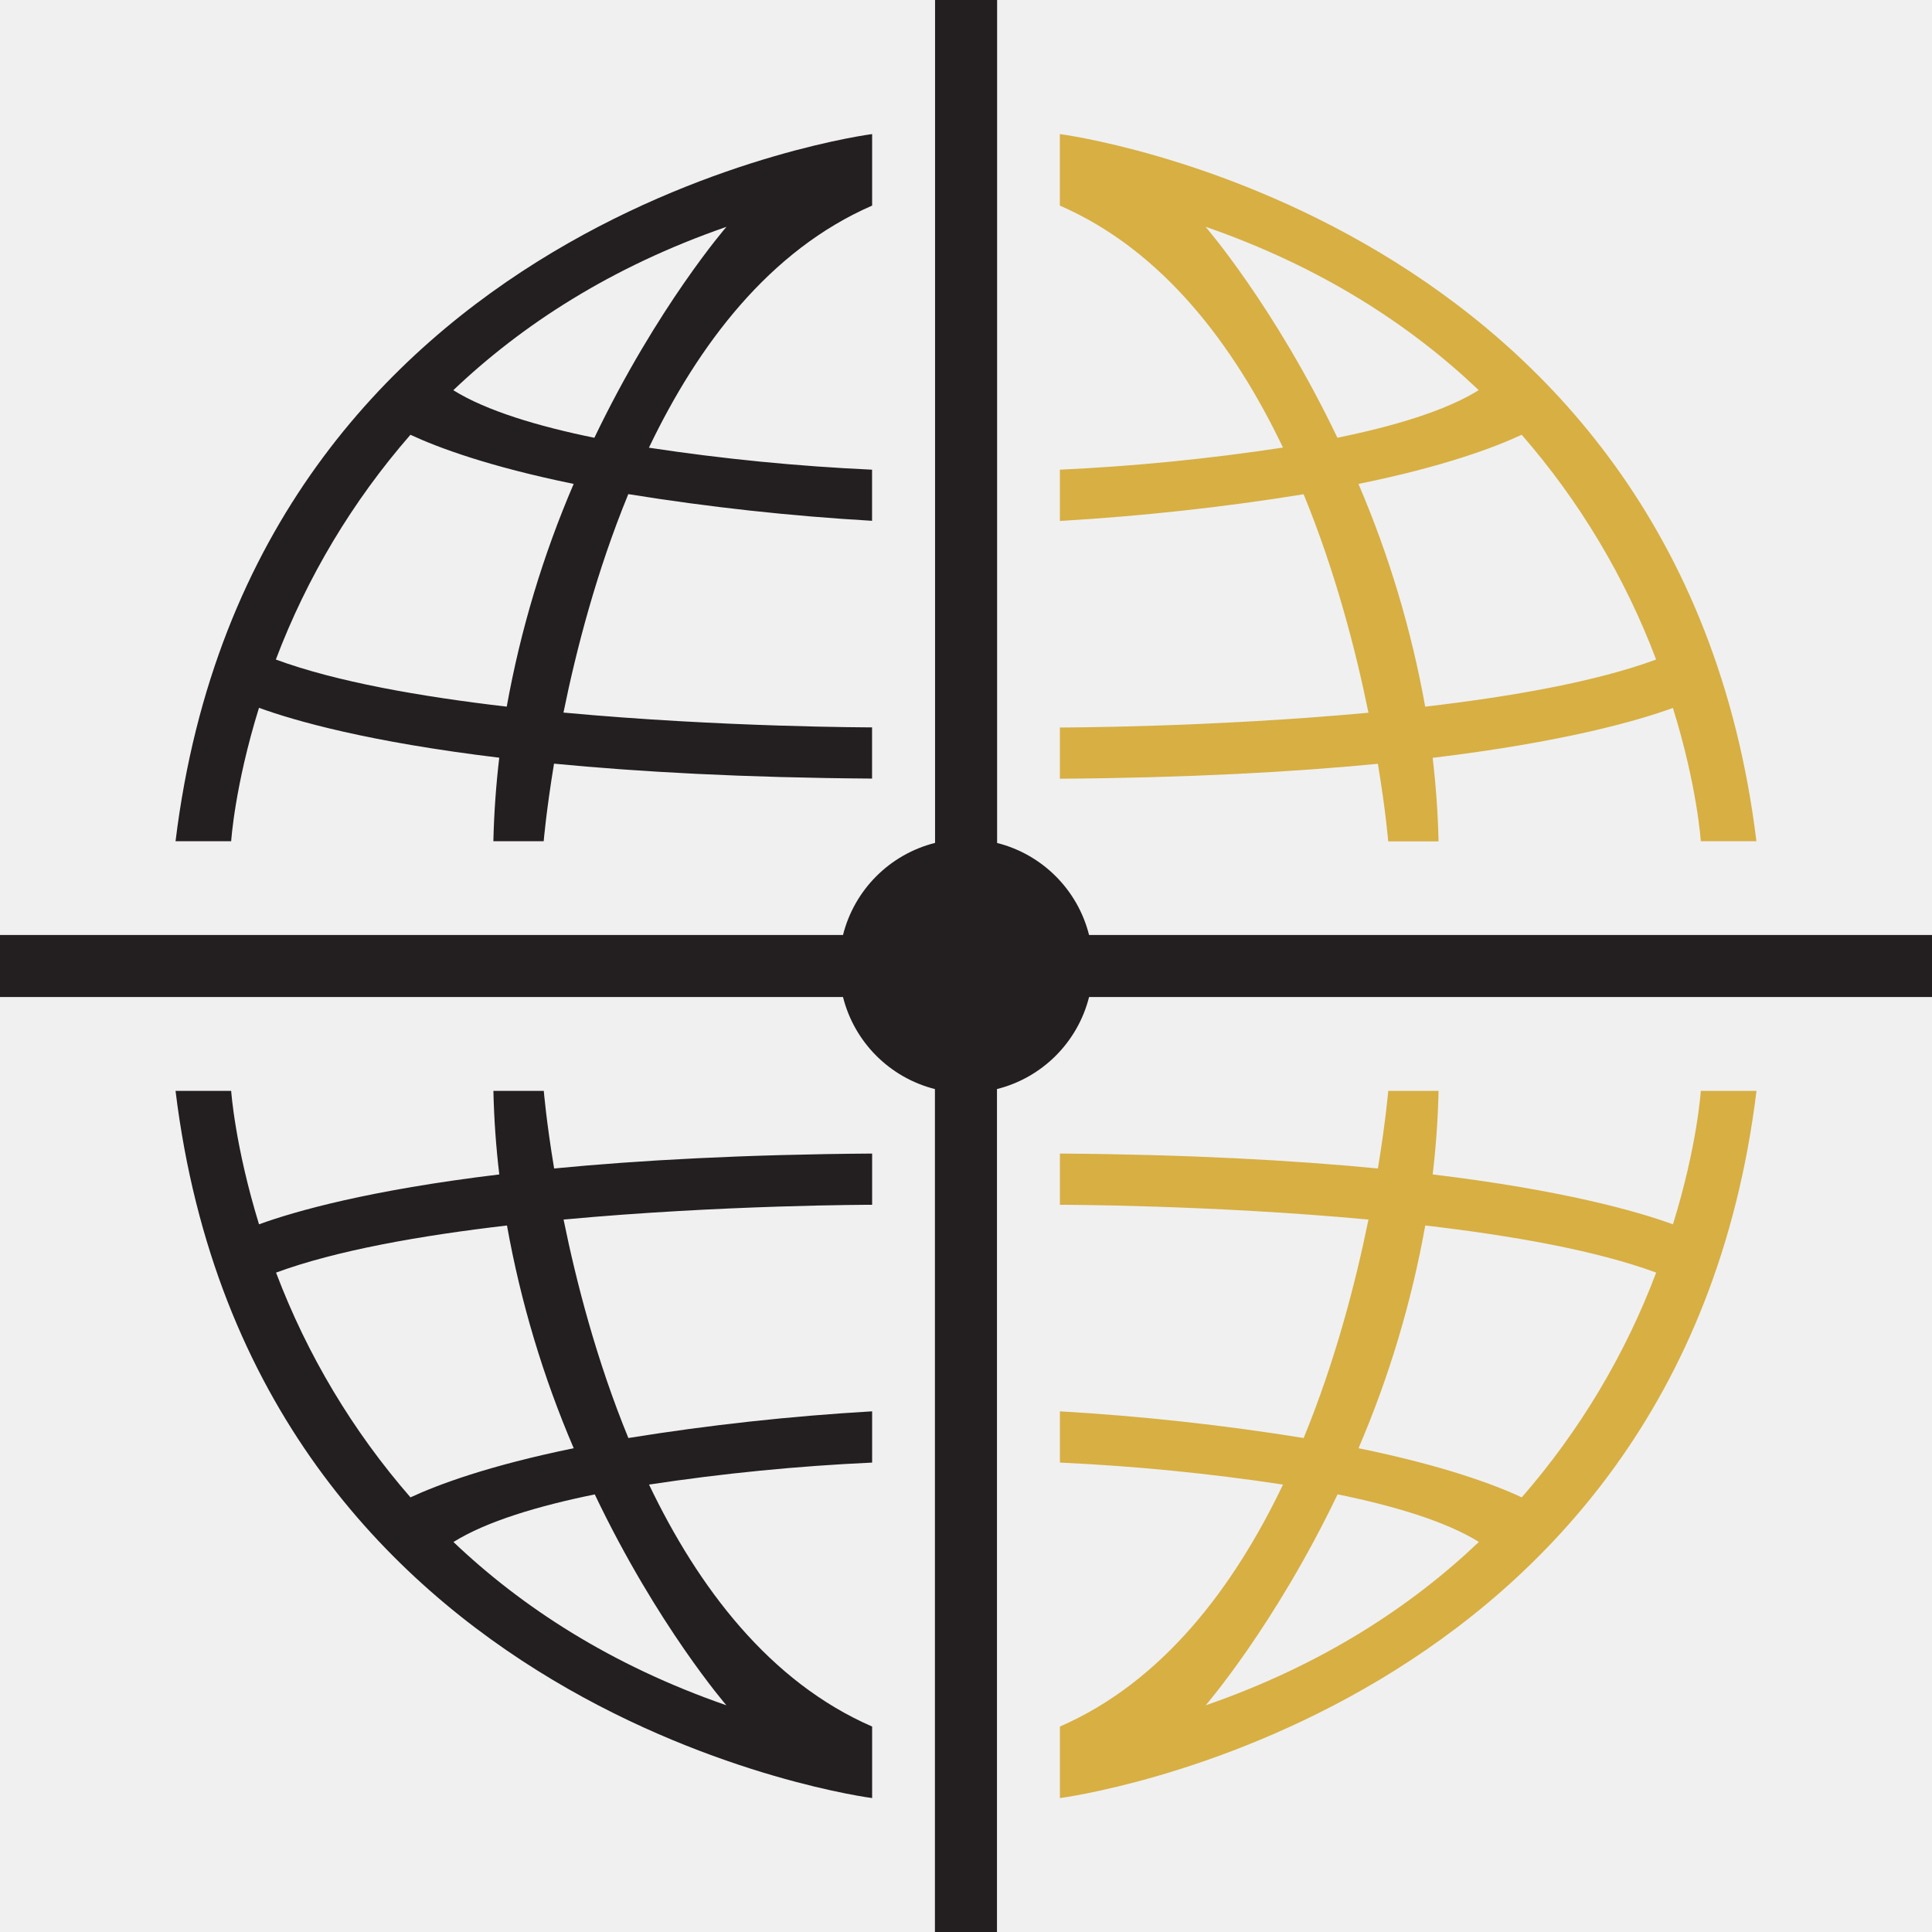
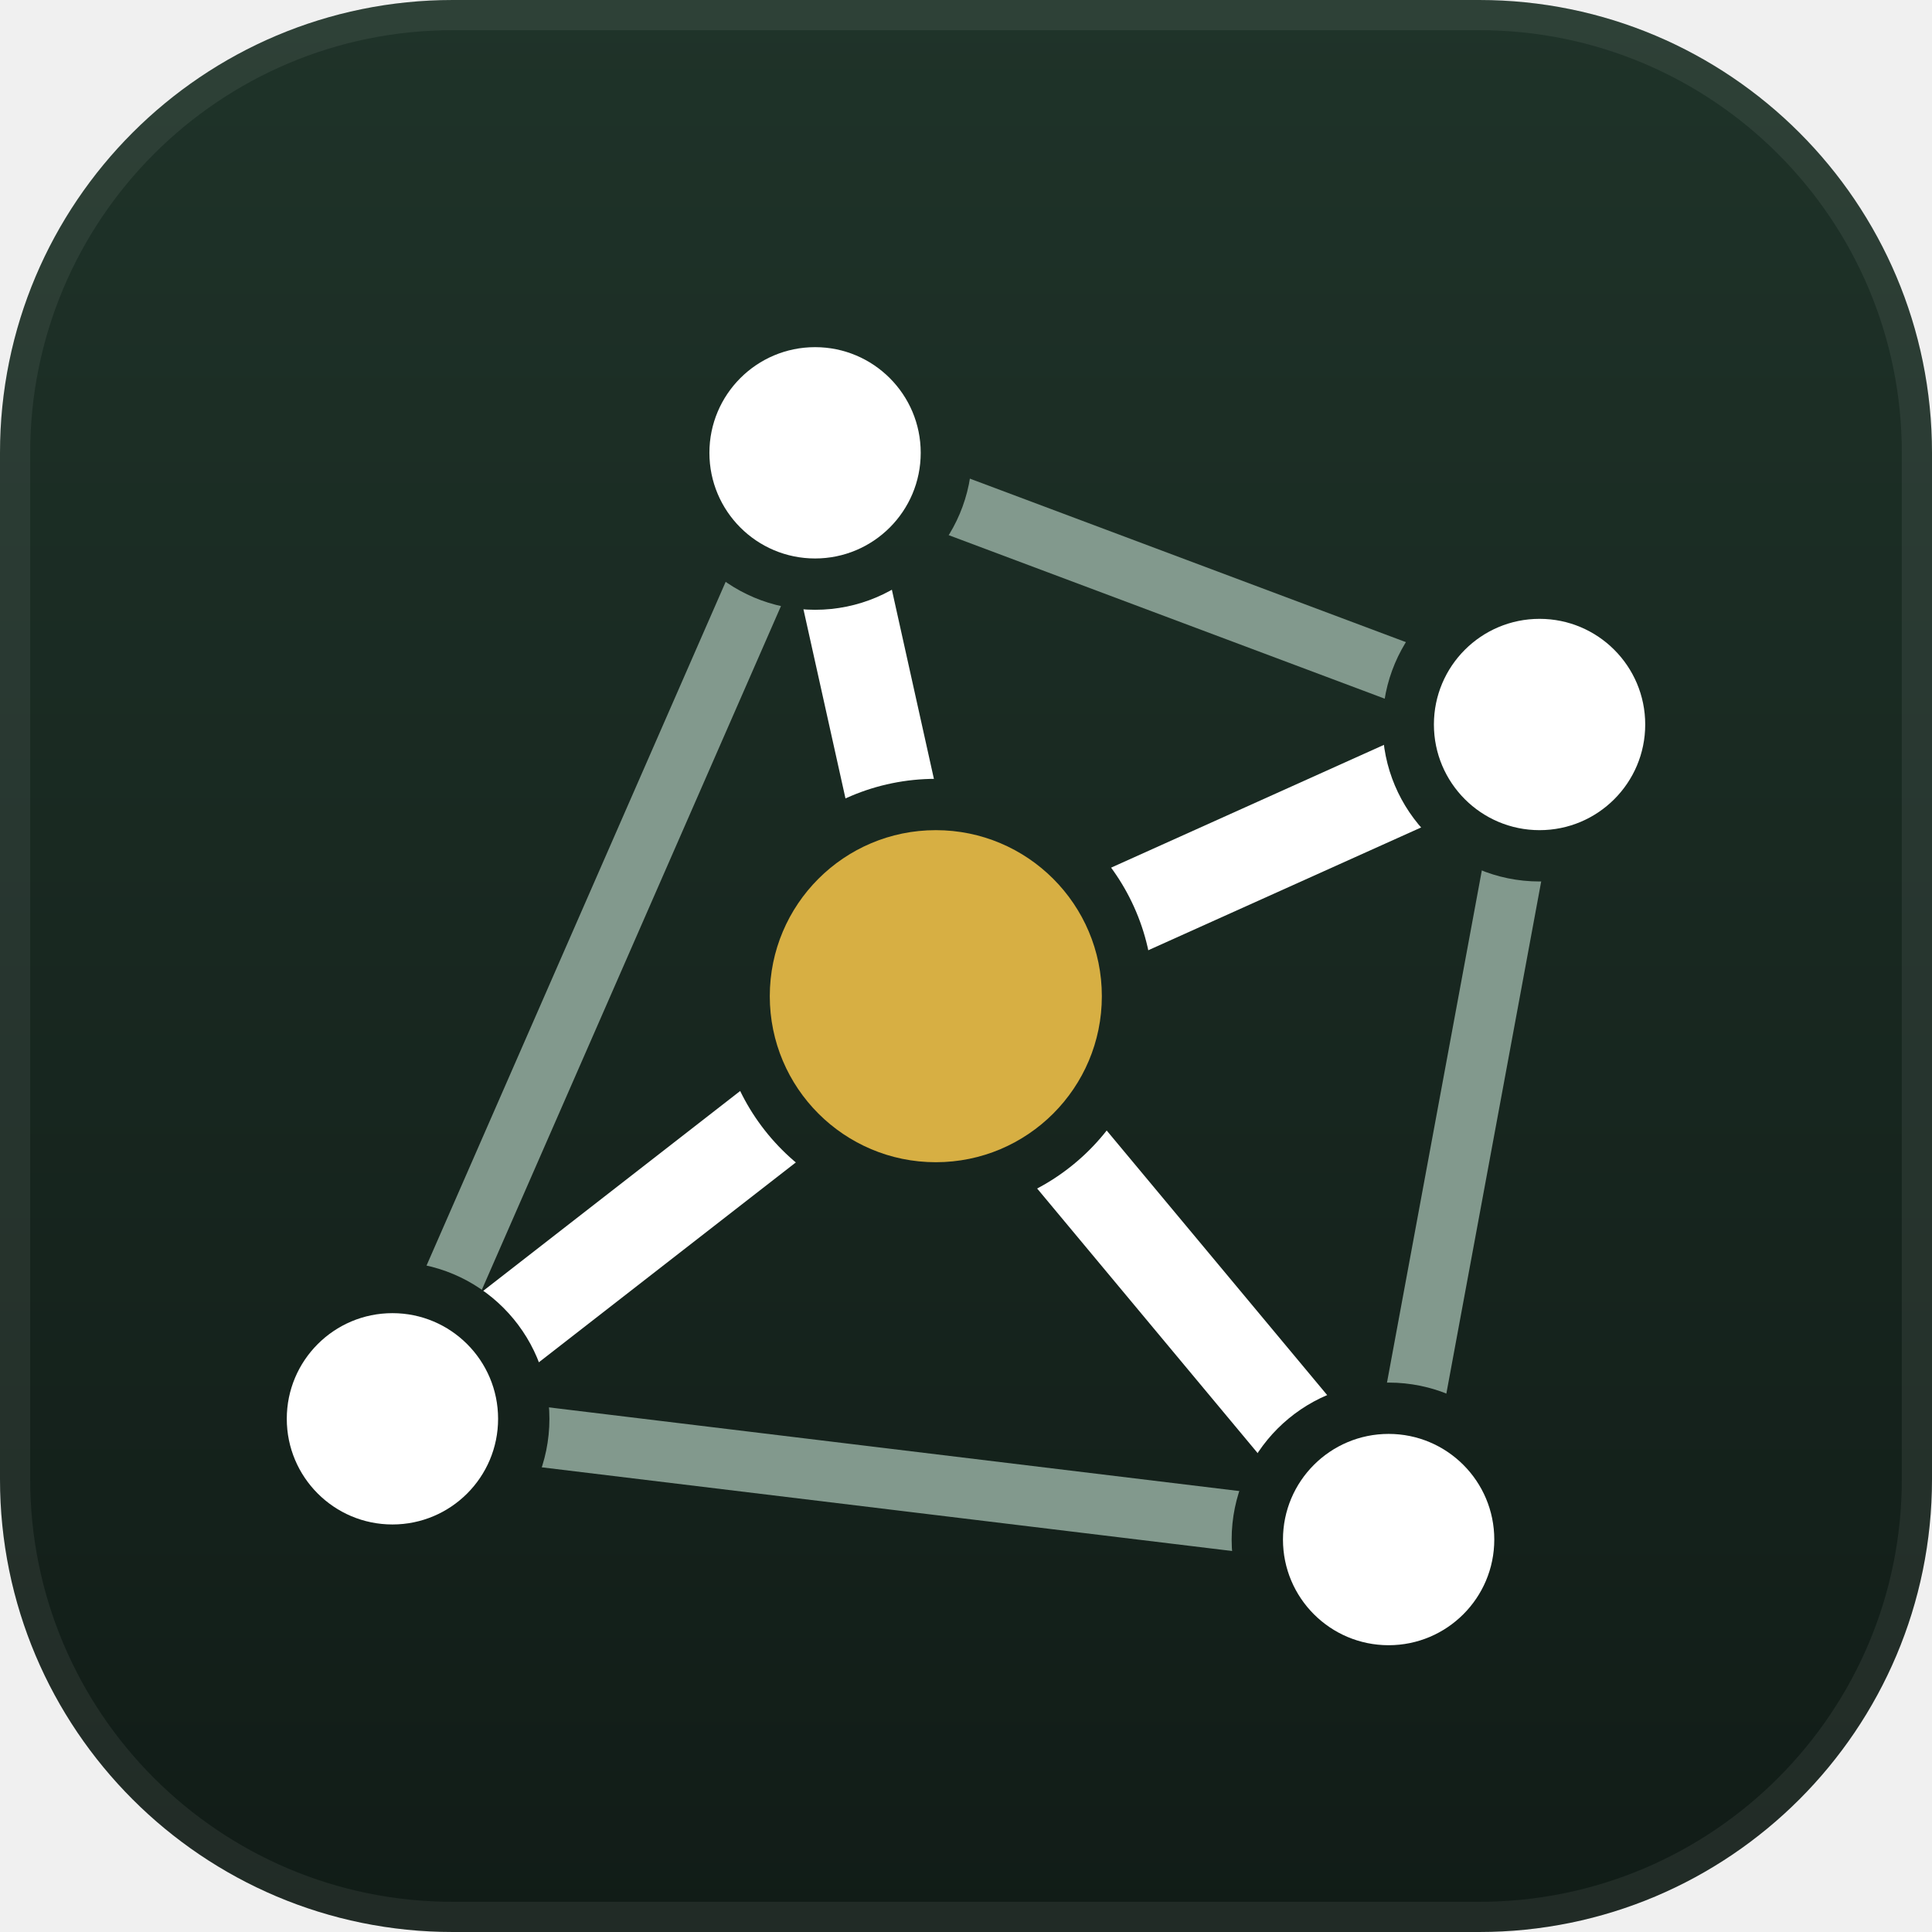
- <svg xmlns="http://www.w3.org/2000/svg" id="Layer_1" data-name="Layer 1" viewBox="0 0 560.53 560.53">
+ <svg xmlns="http://www.w3.org/2000/svg" viewBox="0 0 64 64" fill="none">
  <defs>
-     <style>.cls-1{fill:#231f20;}.cls-2{fill:#d7af43;}</style>
+     <clipPath id="u0c">
+       <rect width="64" height="64" rx="15" />
+     </clipPath>
+     <linearGradient id="u0t" x1="0" y1="0" x2="0" y2="64" gradientUnits="userSpaceOnUse">
+       <stop stop-color="#1f3329" />
+       <stop offset="1" stop-color="#111c17" />
+     </linearGradient>
  </defs>
-   <path class="cls-1" d="M672.09,391v18H427.52A36.81,36.81,0,0,1,400.8,435.7V680.27h-18V435.7A36.82,36.82,0,0,1,356.13,409H111.55V391H356.13a36.82,36.82,0,0,1,26.71-26.72V119.73h18V364.3A36.81,36.81,0,0,1,427.52,391Z" transform="translate(-111.55 -119.73)" />
-   <path class="cls-1" d="M364.58,179.38V158.63S184.76,181.69,162.48,363.8h16.14s1-15.94,8.07-38.71c10.47,3.8,31.83,9.9,69.71,14.47-.93,7.89-1.52,16-1.71,24.24h14.6s.73-8.75,3-22.51c24.57,2.38,55,4.07,92.27,4.33V330.76s-43.37,0-89.53-4.29c3.7-18.2,9.61-41,18.81-63.38a697.53,697.53,0,0,0,70.72,7.74V256a619.68,619.68,0,0,1-64.74-6.38C314.11,219.76,334.79,192.34,364.58,179.38Zm-106,145.37c-25.1-2.92-49.61-7.24-67-13.67a215.05,215.05,0,0,1,39.05-65.21c8,3.73,22.73,9.21,47.36,14.26A296.68,296.68,0,0,0,258.57,324.75Zm25.44-78c-16.3-3.33-31.36-7.82-40.95-13.81,19.77-18.82,45.59-35.73,79.25-47.4C322.31,185.52,302.28,208.63,284,246.73Z" transform="translate(-111.55 -119.73)" />
-   <path class="cls-2" d="M483.78,249.58A619.62,619.62,0,0,1,419.05,256v14.87a698.19,698.19,0,0,0,70.72-7.74c9.2,22.42,15.11,45.18,18.81,63.38-46.16,4.29-89.53,4.29-89.53,4.29v14.86c37.3-.26,67.69-1.95,92.26-4.33,2.3,13.76,3,22.51,3,22.51h14.61c-.19-8.26-.78-16.35-1.71-24.24,37.87-4.57,59.23-10.67,69.7-14.47C604,347.86,605,363.8,605,363.8h16.14c-22.28-182.11-202.1-205.17-202.1-205.17v20.75C448.84,192.34,469.51,219.76,483.78,249.58Zm21.9,10.55c24.63-5,39.33-10.53,47.36-14.26a214.8,214.8,0,0,1,39,65.21c-17.42,6.43-41.92,10.75-67,13.67A297.24,297.24,0,0,0,505.68,260.13Zm-44.37-74.61c33.67,11.67,59.48,28.58,79.26,47.4-9.59,6-24.66,10.48-41,13.81C481.35,208.63,461.31,185.52,461.31,185.52Z" transform="translate(-111.55 -119.73)" />
-   <path class="cls-2" d="M419.06,620.65V641.4s179.81-23.06,202.1-205.17H605s-1,15.94-8.08,38.71c-10.47-3.8-31.83-9.9-69.71-14.47.94-7.89,1.53-16,1.71-24.24h-14.6s-.73,8.75-3,22.51c-24.57-2.38-55-4.07-92.26-4.33v14.86s43.37,0,89.52,4.29c-3.7,18.2-9.6,41-18.8,63.38a698.19,698.19,0,0,0-70.72-7.74v14.87a619.62,619.62,0,0,1,64.73,6.38C469.52,580.27,448.84,607.69,419.06,620.65Zm106-145.37c25.1,2.92,49.61,7.24,67,13.67a215.21,215.21,0,0,1-39,65.21c-8-3.73-22.73-9.21-47.36-14.26A296.69,296.69,0,0,0,525.06,475.28Zm-25.44,78c16.3,3.33,31.36,7.82,41,13.81-19.78,18.82-45.59,35.73-79.26,47.4C461.32,614.51,481.35,591.4,499.62,553.3Z" transform="translate(-111.55 -119.73)" />
-   <path class="cls-1" d="M299.85,550.45a619.62,619.62,0,0,1,64.73-6.38V529.2a698.19,698.19,0,0,0-70.72,7.74c-9.2-22.42-15.1-45.18-18.8-63.38,46.15-4.29,89.52-4.29,89.52-4.29V454.41c-37.3.26-67.69,1.95-92.26,4.33-2.29-13.76-3-22.51-3-22.51H254.7c.18,8.26.77,16.35,1.71,24.24-37.88,4.57-59.24,10.67-69.71,14.47-7-22.77-8.08-38.71-8.08-38.71H162.48c22.29,182.11,202.1,205.17,202.1,205.17V620.65C334.8,607.69,314.12,580.27,299.85,550.45ZM278,539.9c-24.63,5.05-39.33,10.53-47.36,14.26a215.21,215.21,0,0,1-39-65.21c17.42-6.43,41.93-10.75,67-13.67A296.69,296.69,0,0,0,278,539.9Zm44.37,74.61c-33.67-11.67-59.48-28.58-79.26-47.4,9.6-6,24.66-10.48,41-13.81C302.29,591.4,322.32,614.51,322.32,614.51Z" transform="translate(-111.55 -119.73)" />
+   <rect width="64" height="64" rx="15" fill="url(#u0t)" />
+   <g clip-path="url(#u0c)">
+     <mask id="u0m0" maskUnits="userSpaceOnUse" x="-80" y="-80" width="224" height="224">
+       <rect x="-80" y="-80" width="224" height="224" fill="#fff" />
+       <circle cx="13" cy="47" r="5.2" fill="#000" />
+       <circle cx="27" cy="15" r="5.2" fill="#000" />
+       <circle cx="51" cy="24" r="5.2" fill="#000" />
+       <circle cx="46" cy="51" r="5.2" fill="#000" />
+       <circle cx="31" cy="33" r="7.2" fill="#000" />
+     </mask>
+     <g mask="url(#u0m0)">
+       <path d="M13 47L27 15" stroke="#82998d" stroke-width="2" stroke-linecap="round" fill="none" />
+       <path d="M27 15L51 24" stroke="#82998d" stroke-width="2" stroke-linecap="round" fill="none" />
+       <path d="M51 24L46 51" stroke="#82998d" stroke-width="2" stroke-linecap="round" fill="none" />
+       <path d="M46 51L13 47" stroke="#82998d" stroke-width="2" stroke-linecap="round" fill="none" />
+     </g>
+     <mask id="u0m1" maskUnits="userSpaceOnUse" x="-80" y="-80" width="224" height="224">
+       <rect x="-80" y="-80" width="224" height="224" fill="#fff" />
+       <circle cx="13" cy="47" r="5.2" fill="#000" />
+       <circle cx="27" cy="15" r="5.2" fill="#000" />
+       <circle cx="51" cy="24" r="5.2" fill="#000" />
+       <circle cx="46" cy="51" r="5.2" fill="#000" />
+       <circle cx="31" cy="33" r="7.2" fill="#000" />
+     </mask>
+     <g mask="url(#u0m1)">
+       <path d="M13 47L31 33" stroke="#ffffff" stroke-width="3" stroke-linecap="round" fill="none" />
+       <path d="M27 15L31 33" stroke="#ffffff" stroke-width="3" stroke-linecap="round" fill="none" />
+       <path d="M51 24L31 33" stroke="#ffffff" stroke-width="3" stroke-linecap="round" fill="none" />
+       <path d="M46 51L31 33" stroke="#ffffff" stroke-width="3" stroke-linecap="round" fill="none" />
+     </g>
+     <mask id="u0m5" maskUnits="userSpaceOnUse" x="-80" y="-80" width="224" height="224">
+       <rect x="-80" y="-80" width="224" height="224" fill="#fff" />
+       <circle cx="31" cy="33" r="7.2" fill="#000" />
+     </mask>
+     <g mask="url(#u0m5)">
+       <circle cx="13" cy="47" r="3.5" fill="#ffffff" />
+       <circle cx="27" cy="15" r="3.5" fill="#ffffff" />
+       <circle cx="51" cy="24" r="3.5" fill="#ffffff" />
+       <circle cx="46" cy="51" r="3.5" fill="#ffffff" />
+     </g>
+     <g>
+       <circle cx="31" cy="33" r="5.5" fill="#d7af43" />
+     </g>
+   </g>
+   <rect x=".5" y=".5" width="63" height="63" rx="14.5" stroke="#ffffff" stroke-opacity=".07" />
</svg>
